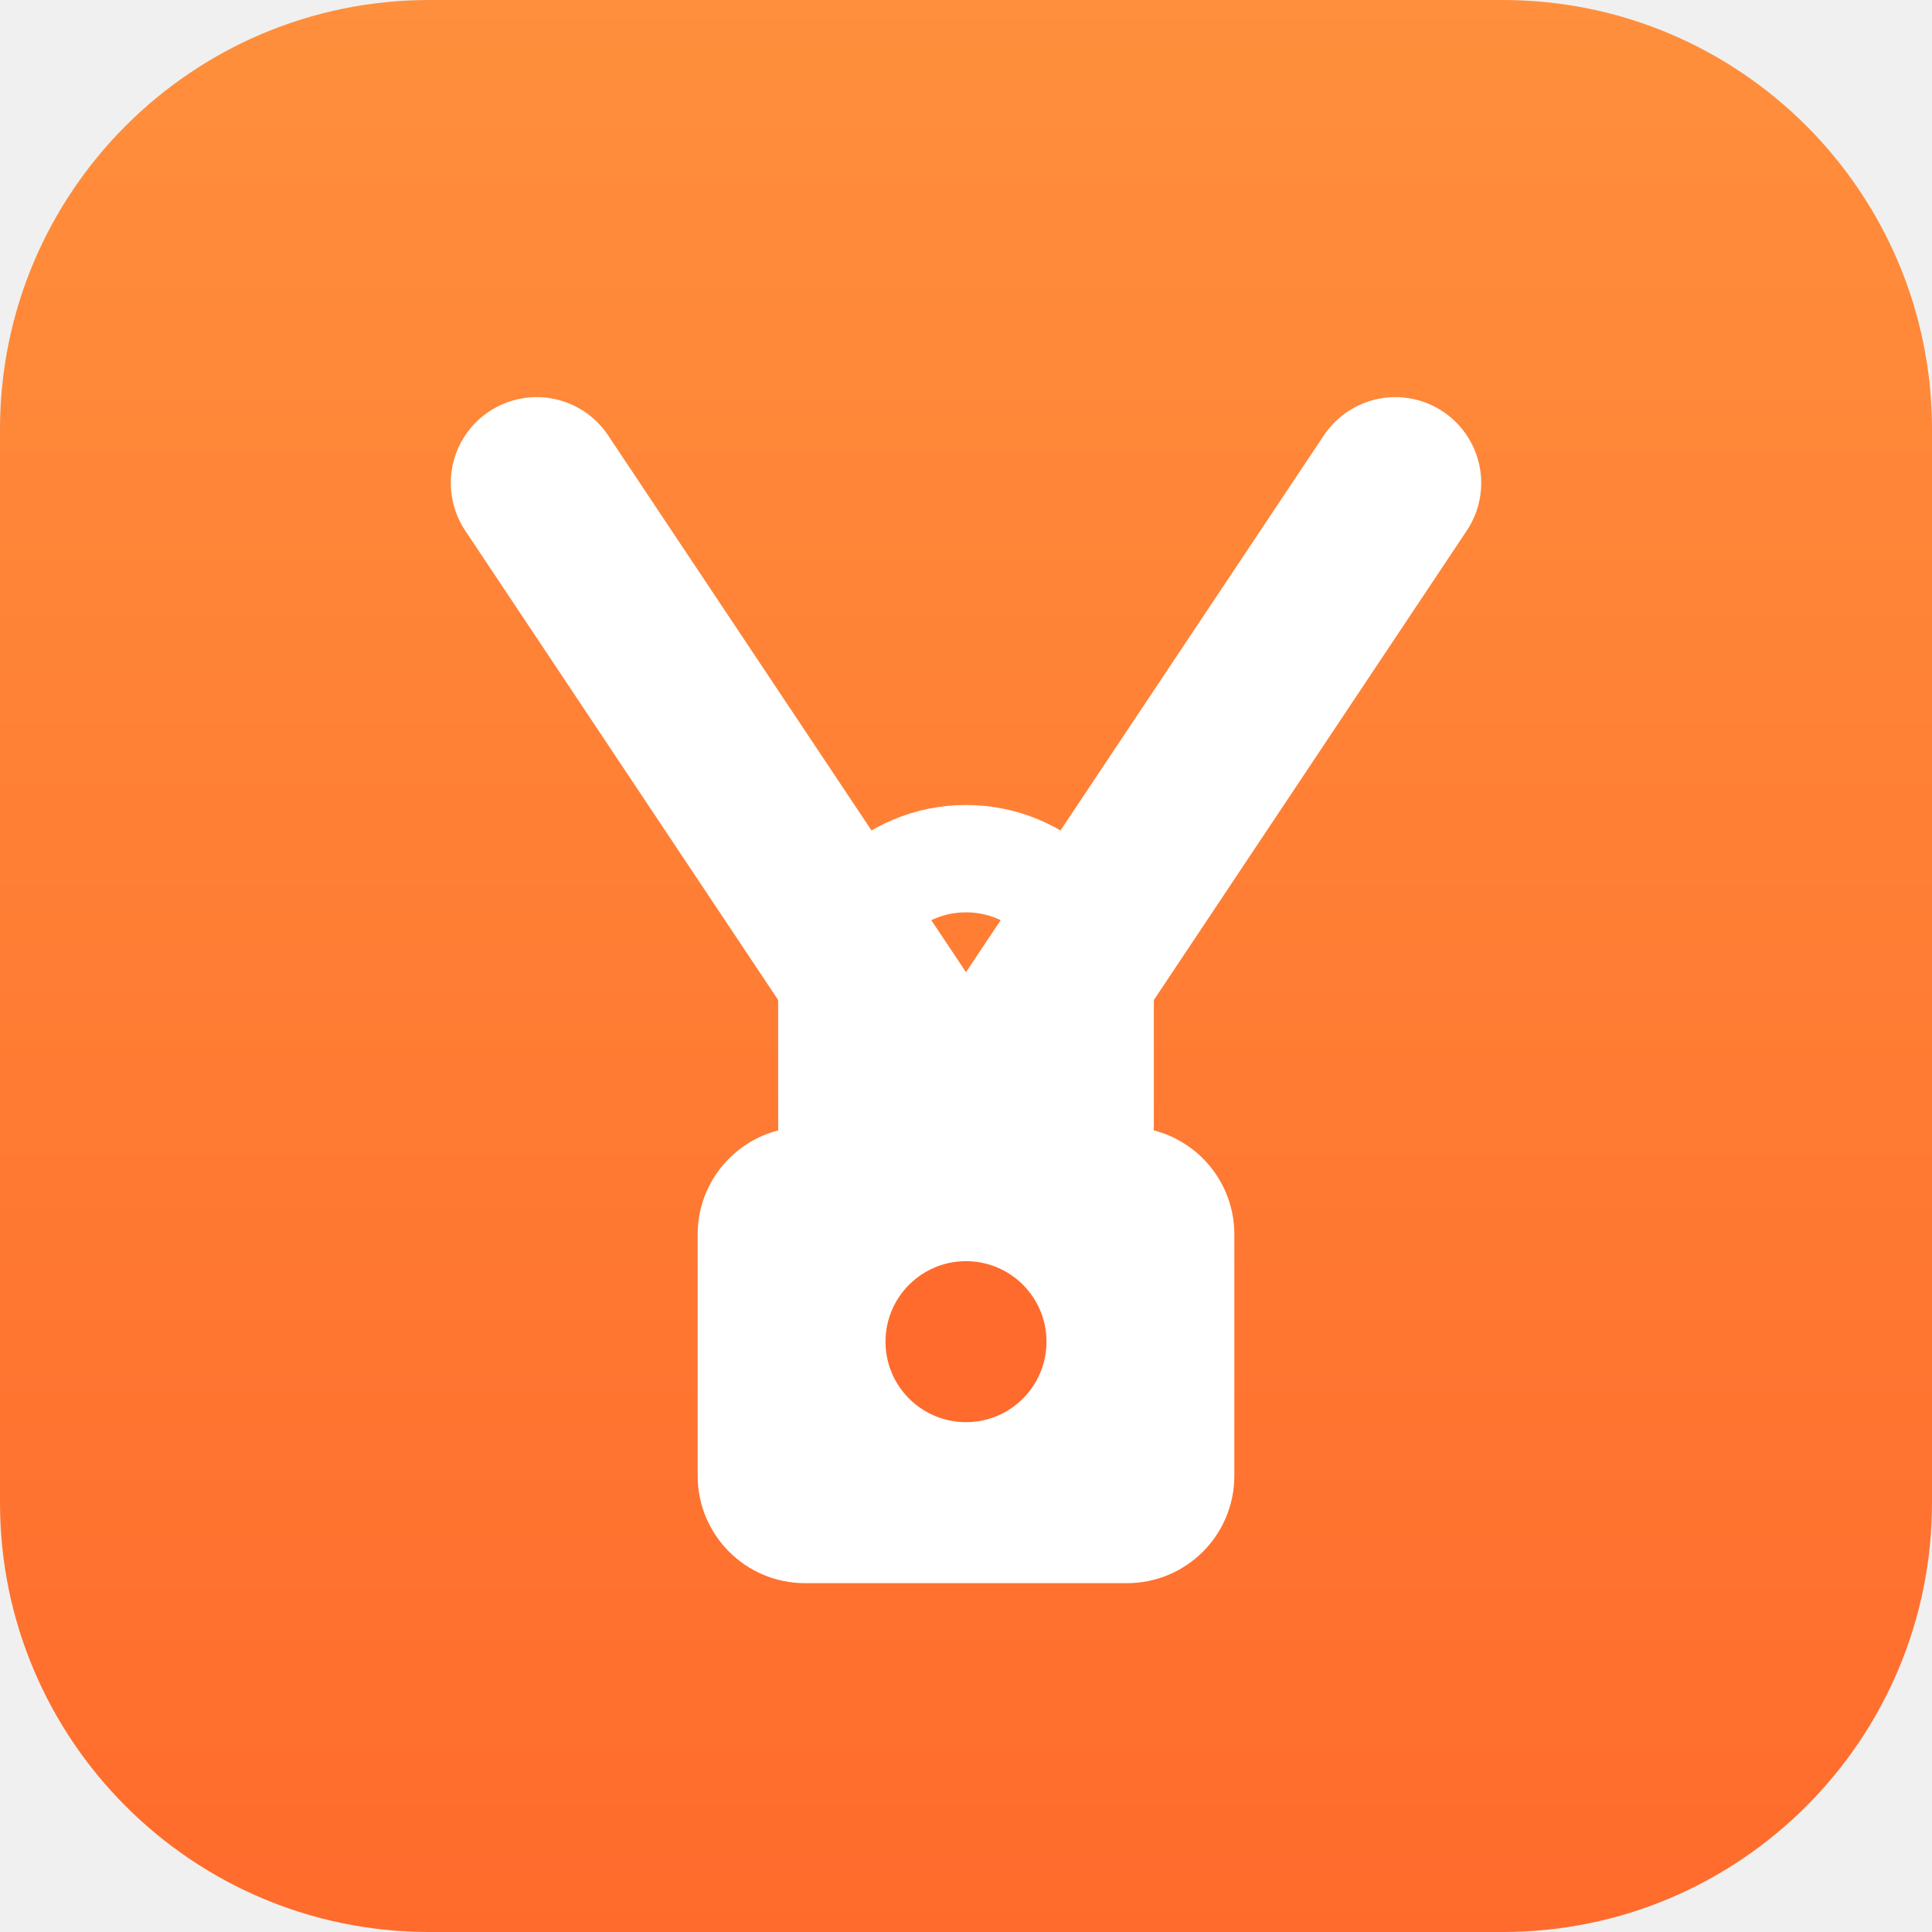
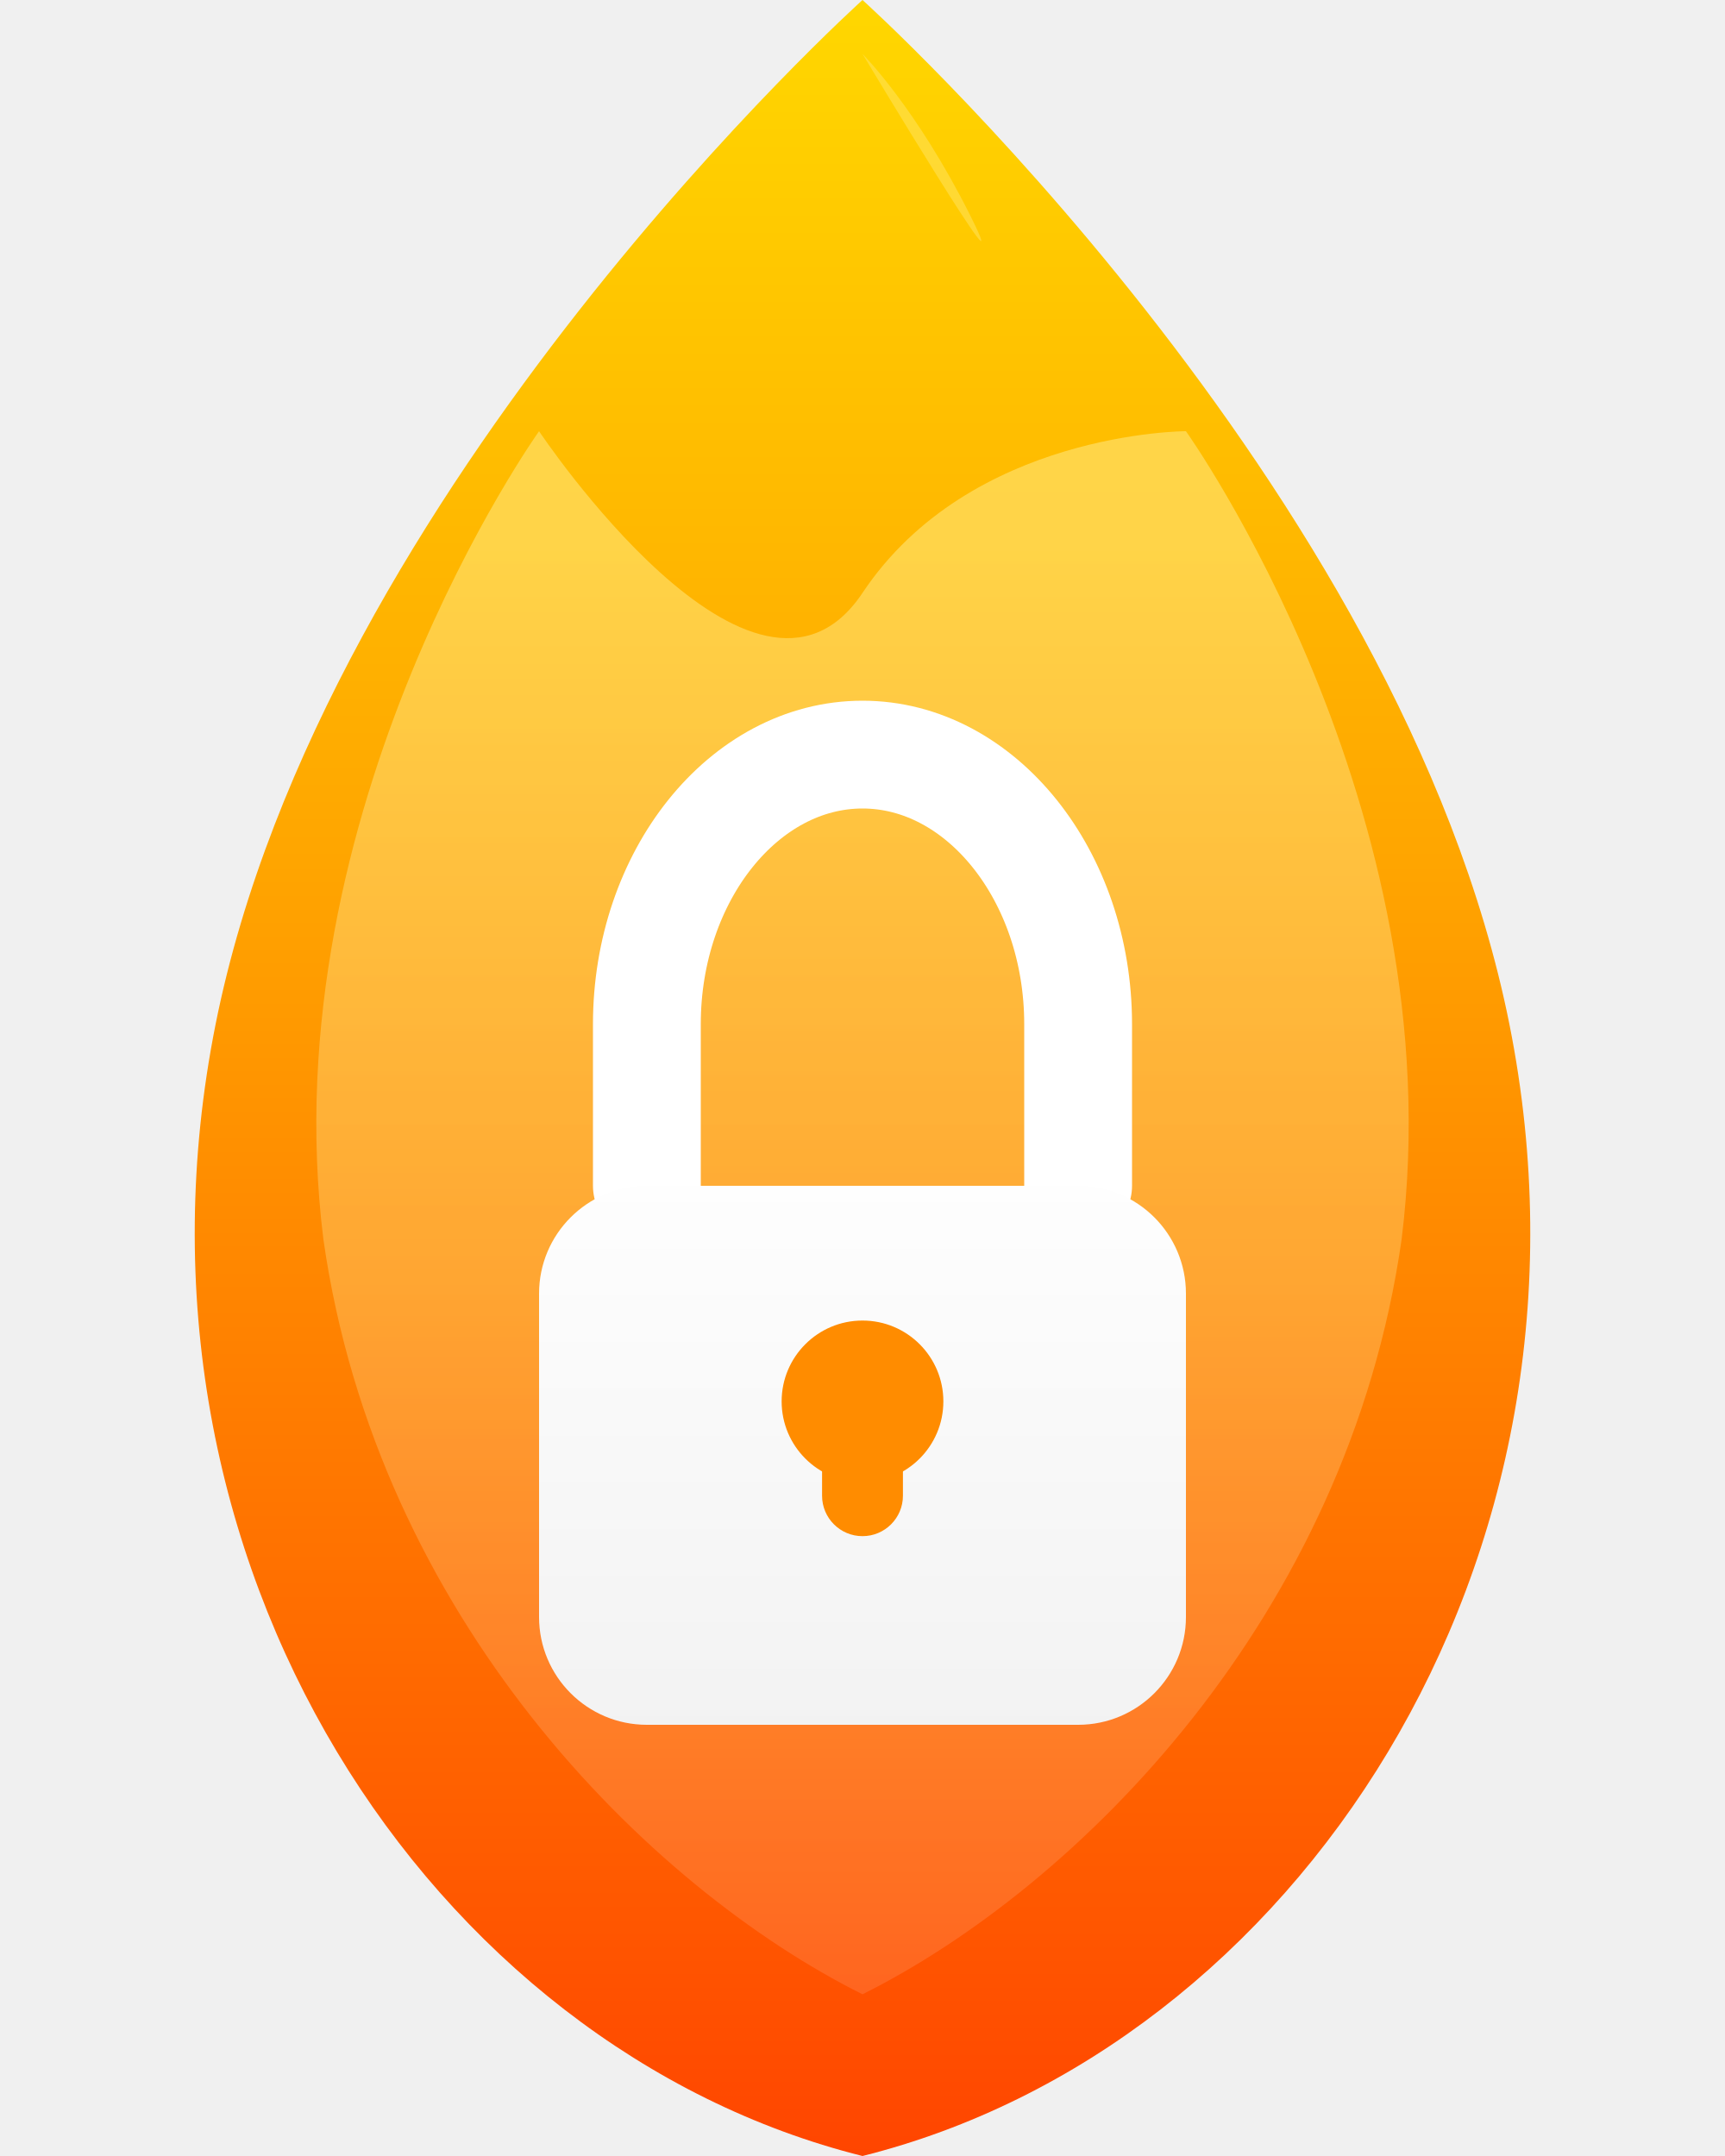
- <svg xmlns="http://www.w3.org/2000/svg" viewBox="0 0 36 36" fill="none">
+ <svg xmlns="http://www.w3.org/2000/svg" viewBox="0 0 64 80" fill="none">
  <defs>
-     <linearGradient id="vlh" x1="0" y1="0" x2="0" y2="1">
-       <stop offset="0%" stop-color="#FF8F3C" />
+     <linearGradient id="flame-outer" x1="32" y1="0" x2="32" y2="80" gradientUnits="userSpaceOnUse">
+       <stop offset="0%" stop-color="#FFD700" />
+       <stop offset="40%" stop-color="#FFA500" />
+       <stop offset="100%" stop-color="#FF4500" />
+     </linearGradient>
+     <linearGradient id="flame-inner" x1="32" y1="20" x2="32" y2="75" gradientUnits="userSpaceOnUse">
+       <stop offset="0%" stop-color="#FFE066" />
+       <stop offset="50%" stop-color="#FFB347" />
      <stop offset="100%" stop-color="#FF6B2C" />
    </linearGradient>
+     <linearGradient id="lock-body" x1="32" y1="42" x2="32" y2="68" gradientUnits="userSpaceOnUse">
+       <stop offset="0%" stop-color="#FFFFFF" />
+       <stop offset="100%" stop-color="#F0F0F0" />
+     </linearGradient>
  </defs>
-   <rect width="36" height="36" rx="8" fill="url(#vlh)" />
-   <path d="M10 9L18 21L26 9" fill="none" stroke="#fff" stroke-width="3.2" stroke-linecap="round" stroke-linejoin="round" />
-   <rect x="13" y="21" width="10" height="8.5" rx="2" fill="#fff" />
-   <path d="M15.5 21v-2.5a2.5 2.5 0 0 1 5 0V21" fill="none" stroke="#fff" stroke-width="2" stroke-linecap="round" />
-   <circle cx="18" cy="25" r="1.5" fill="#FF6B2C" />
+   <path d="M32 0C32 0 52 18 56 38C60 58 48 76 32 80C16 76 4 58 8 38C12 18 32 0 32 0Z" fill="url(#flame-outer)" />
+   <path d="M44 16C44 16 54 30 52 46C50 60 40 70 32 74C24 70 14 60 12 46C10 30 20 16 20 16C20 16 28 28 32 22C36 16 44 16 44 16Z" fill="url(#flame-inner)" opacity="0.7" />
+   <path d="M32 2C32 2 38 12 36 8C34 4 32 2 32 2Z" fill="#FFE566" opacity="0.5" />
+   <path d="M24 44V38C24 32.5 27.6 28 32 28C36.4 28 40 32.5 40 38V44" fill="none" stroke="white" stroke-width="4" stroke-linecap="round" />
+   <rect x="20" y="44" width="24" height="20" rx="4" fill="url(#lock-body)" />
+   <circle cx="32" cy="52" r="3" fill="#FF8C00" />
+   <rect x="30.5" y="52" width="3" height="5" rx="1.5" fill="#FF8C00" />
</svg>
